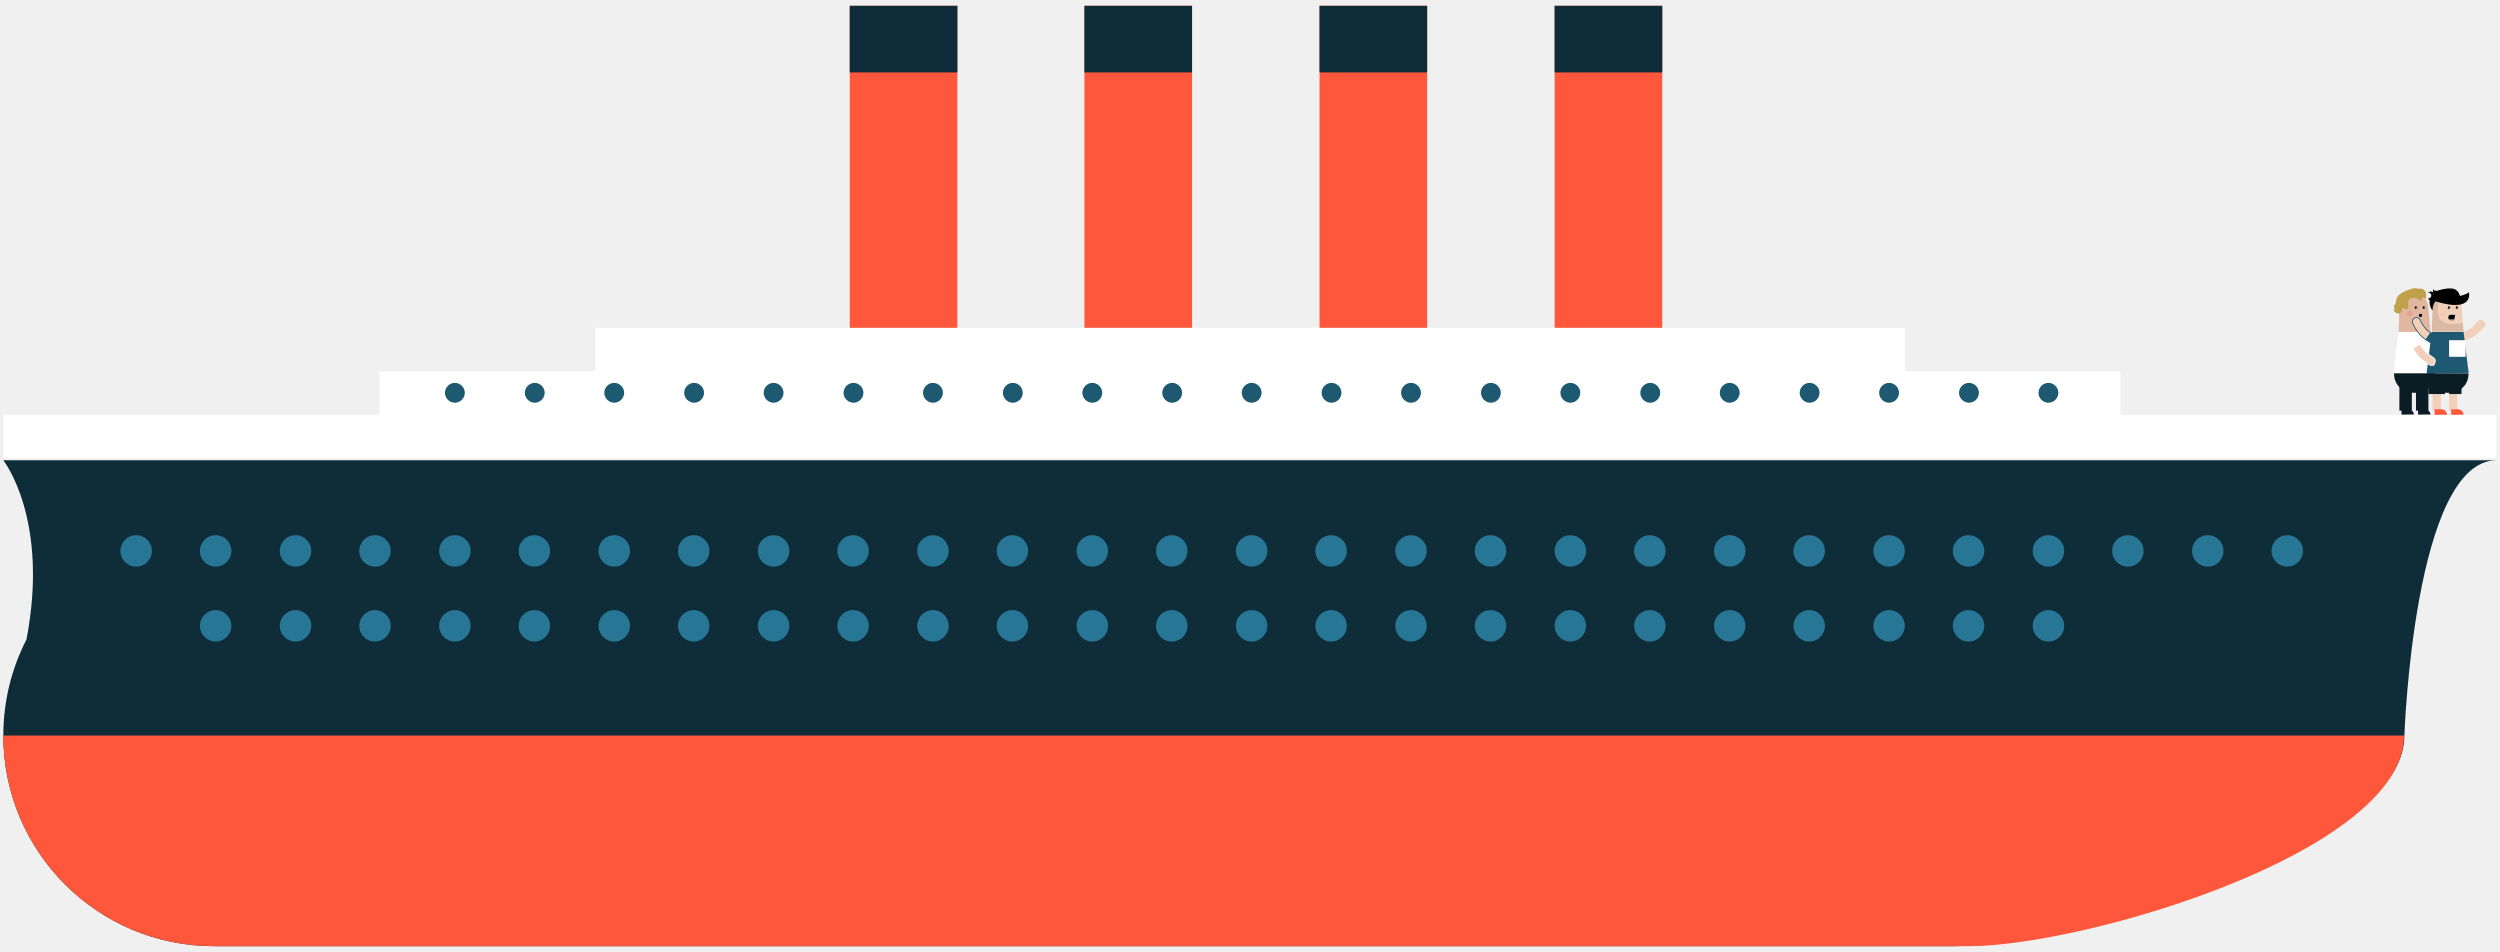
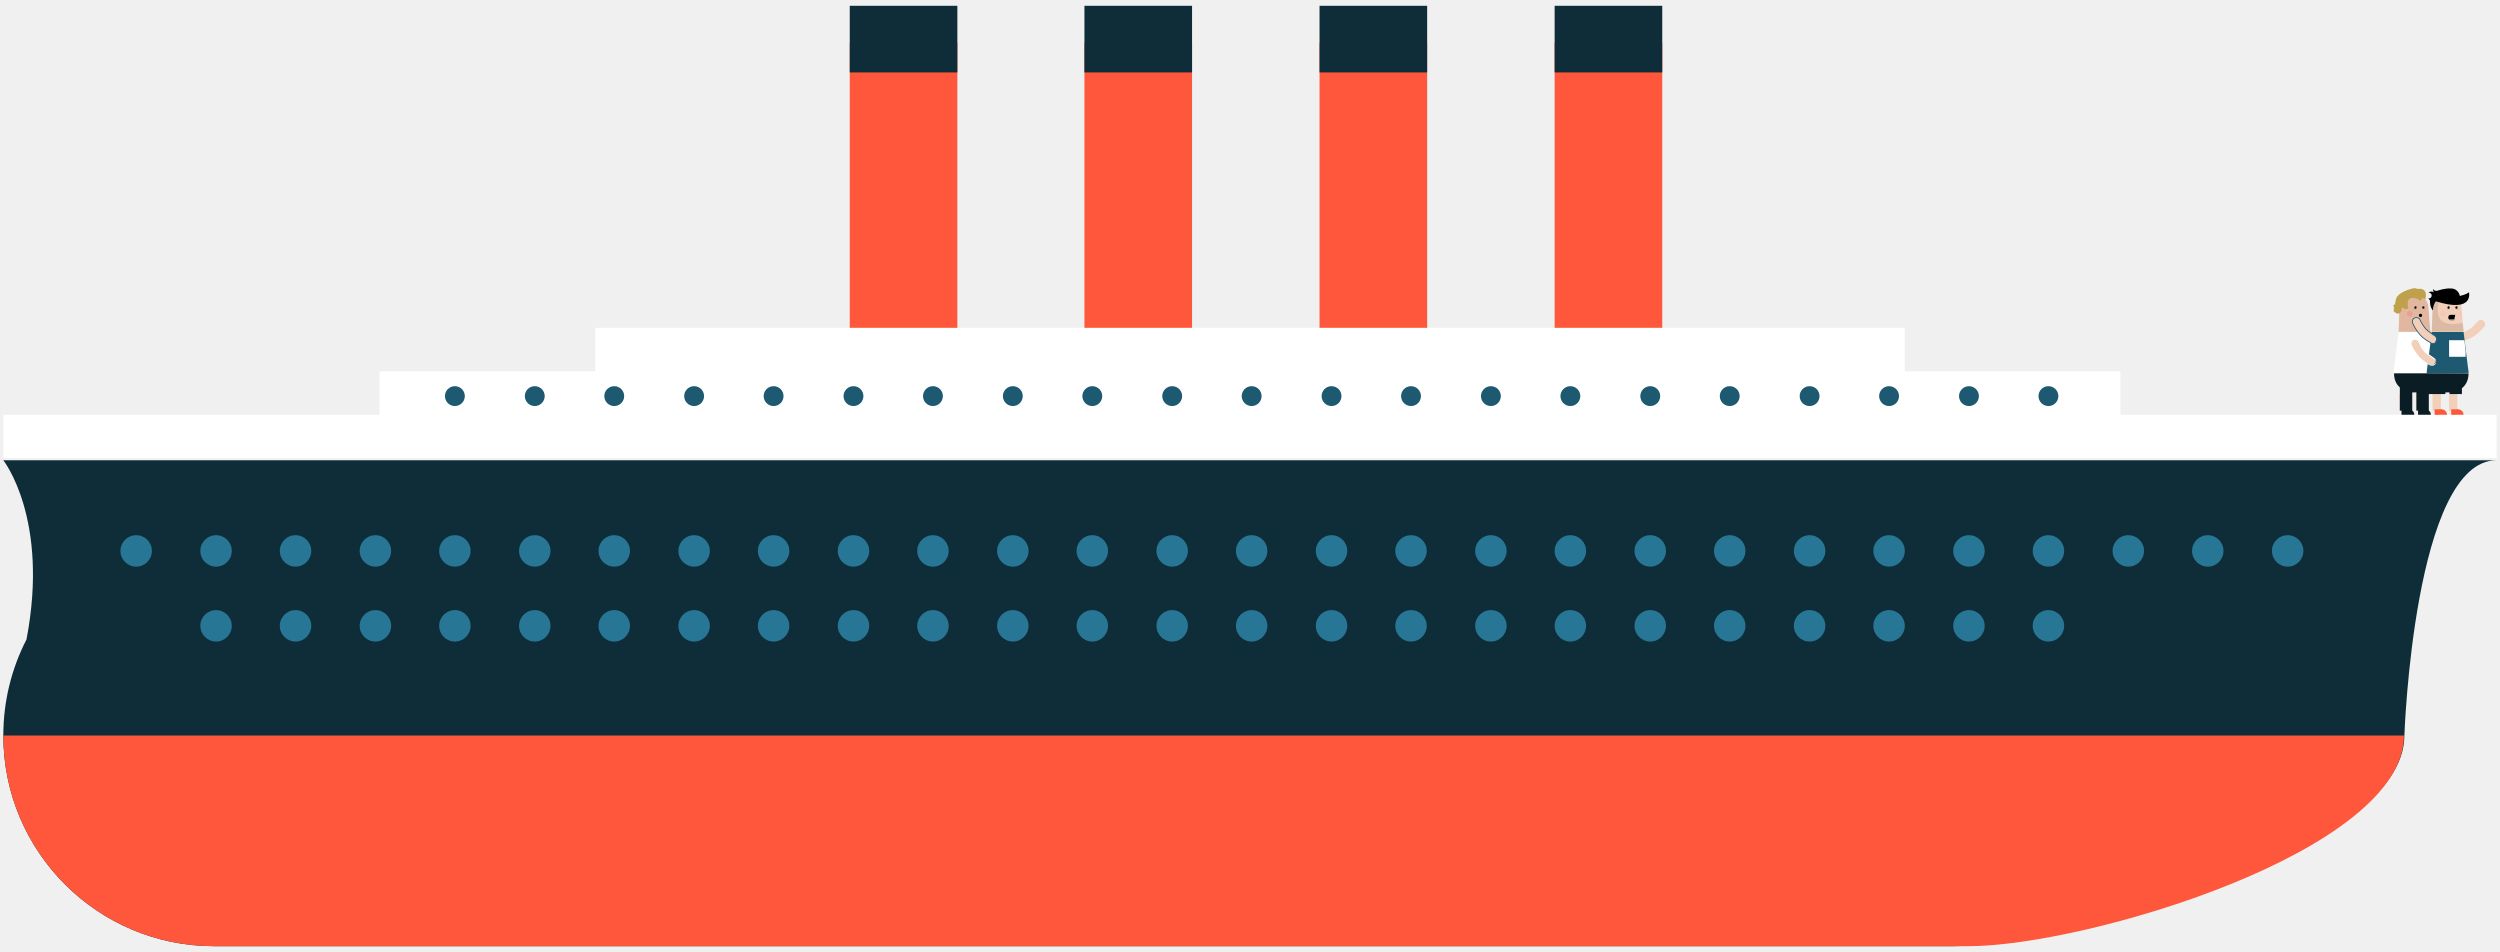
<svg xmlns="http://www.w3.org/2000/svg" xmlns:xlink="http://www.w3.org/1999/xlink" version="1.1" class="titanic__svg" x="0" y="0" width="604" height="230" viewBox="0 0 604 230" xml:space="preserve" enable-background="new 0 0 604 230">
  <style type="text/css">

- 	.titanic__svg .st0{clip-path:url(#SVGID_6_);fill:#FFA3A3;}
- 	.titanic__svg .st1{opacity:0.2;clip-path:url(#SVGID_4_);}
- 	.titanic__svg .st2{clip-path:url(#SVGID_18_);fill:#FFA3A3;}
- 	.titanic__svg .st3{fill:#E2B79F;}
- 	.titanic__svg .st4{fill:none;stroke:#F2CFB8;stroke-width:2;stroke-linecap:round;stroke-miterlimit:10;}
- 	.titanic__svg .st5{clip-path:url(#SVGID_10_);fill:#B69B8A;}
- 	.titanic__svg .st6{clip-path:url(#SVGID_22_);fill:#B69B8A;}
- 	.titanic__svg .st7{fill:#1D5970;}
- 	.titanic__svg .st8{clip-path:url(#SVGID_12_);fill:#B69B8A;}
- 	.titanic__svg .st9{clip-path:url(#SVGID_24_);fill:#B69B8A;}
- 	.titanic__svg .st10{fill:#BFA14C;}
- 	.titanic__svg .st11{fill:#F2CFB8;}
- 	.titanic__svg .st12{fill:#277695;}
- 	.titanic__svg .st13{clip-path:url(#SVGID_20_);fill:#FFA3A3;}
- 	.titanic__svg .st14{clip-path:url(#SVGID_14_);fill:#1D5970;}
- 	.titanic__svg .st15{opacity:0.2;}
- 	.titanic__svg .st16{opacity:0.4;}
- 	.titanic__svg .st17{opacity:0.5;}
- 	.titanic__svg .st18{opacity:0.6;}
- 	.titanic__svg .st19{fill:#FF573B;}
- 	.titanic__svg .st20{fill:none;stroke:#FFFFFF;stroke-width:0.2;stroke-miterlimit:10;}
- 	.titanic__svg .st21{fill:#FFFFFF;}
- 	.titanic__svg .st22{clip-path:url(#SVGID_28_);fill:#B69B8A;}
- 	.titanic__svg .st23{clip-path:url(#SVGID_2_);fill:#FFFFFF;}
- 	.titanic__svg .st24{clip-path:url(#SVGID_14_);fill:#FFFFFF;}
- 	.titanic__svg .st25{clip-path:url(#SVGID_26_);fill:#FFFFFF;}
- 	.titanic__svg .st26{fill:#0A1D25;}
- 	.titanic__svg .st27{fill:#0F2D38;}
- 	.titanic__svg .st28{fill:none;stroke:#1D5970;stroke-width:0.2;stroke-miterlimit:10;}
- 	.titanic__svg .st29{clip-path:url(#SVGID_8_);fill:#F48E8E;}
- 	.titanic__svg .st30{opacity:0.2;clip-path:url(#SVGID_16_);}
+ 	.titanic__svg .st0{clip-path:url(#SVGID_6_);fill:#FFFFFF;}
+ 	.titanic__svg .st1{opacity:0.5;fill:#B69B8A;}
+ 	.titanic__svg .st2{fill:#E2B79F;}
+ 	.titanic__svg .st3{fill:none;stroke:#F2CFB8;stroke-width:2;stroke-linecap:round;stroke-miterlimit:10;}
+ 	.titanic__svg .st4{opacity:0.2;clip-path:url(#SVGID_4_);fill:#FFA3A3;}
+ 	.titanic__svg .st5{clip-path:url(#SVGID_8_);fill:#FFFFFF;}
+ 	.titanic__svg .st6{fill:#1D5970;}
+ 	.titanic__svg .st7{fill:#BFA14C;}
+ 	.titanic__svg .st8{fill:#F2CFB8;}
+ 	.titanic__svg .st9{opacity:0.4;fill:#B69B8A;}
+ 	.titanic__svg .st10{fill:#277695;}
+ 	.titanic__svg .st11{fill:#F2CFB8;stroke:#1D5970;stroke-width:0.2;stroke-miterlimit:10;}
+ 	.titanic__svg .st12{opacity:0.2;fill:#FFA3A3;}
+ 	.titanic__svg .st13{fill:#FF573B;}
+ 	.titanic__svg .st14{fill:#FFFFFF;}
+ 	.titanic__svg .st15{opacity:0.6;fill:#F48E8E;}
+ 	.titanic__svg .st16{fill:#0A1D25;}
+ 	.titanic__svg .st17{fill:#0F2D38;}
+ 	.titanic__svg .st18{opacity:0.2;clip-path:url(#SVGID_2_);fill:#FFA3A3;}

  </style>
-   <path class="st10" d="M586 72.3c0 0 1-3.1-2.2-2.5 -3.2 0.6 0.3 1.6 0.3 1.6L586 72.3z" />
-   <rect x="579.7" y="95.2" class="st11" width="2" height="4" />
-   <rect x="579.7" y="92.2" class="st26" width="3" height="7" />
-   <rect x="583.7" y="95.2" class="st11" width="2" height="4" />
-   <rect x="583.7" y="92.2" class="st26" width="3" height="7" />
+   <path class="st17" d="M0.8 111.2c0 0 11.2 14.1 5.6 43.3l0 0c-3.6 7-5.6 14.9-5.6 23.2 0 28.1 22.8 50.9 50.9 50.9h420.2c28.1 0 109-22.8 109-50.9 0 0 2.3-66.5 22.3-66.5H0.8z" />
+   <path class="st13" d="M0.8 177.7c0 28.1 22.8 50.9 50.9 50.9h423.9c28.1 0 105.2-22.8 105.2-50.9H0.8z" />
+   <rect x="375.6" y="10.4" class="st13" width="26" height="74" />
+   <rect x="318.8" y="10.4" class="st13" width="26" height="74" />
+   <rect x="262" y="10.4" class="st13" width="26" height="74" />
+   <rect x="205.3" y="10.4" class="st13" width="26" height="74" />
+   <rect x="375.6" y="1.4" class="st17" width="26" height="16.1" />
+   <rect x="318.8" y="1.4" class="st17" width="26" height="16.1" />
+   <rect x="262" y="1.4" class="st17" width="26" height="16.1" />
+   <rect x="205.3" y="1.4" class="st17" width="26" height="16.1" />
+   <polygon class="st14" points="512.3 100.2 512.3 89.7 460.2 89.7 460.2 79.2 143.8 79.2 143.8 89.7 91.7 89.7 91.7 100.2 0.8 100.2 0.8 110.7 603.2 110.7 603.2 100.2 " />
+   <circle class="st10" cx="32.9" cy="133.1" r="3.8" />
+   <circle class="st10" cx="52.2" cy="133.1" r="3.8" />
+   <circle class="st10" cx="71.4" cy="133.1" r="3.8" />
+   <circle class="st10" cx="90.7" cy="133.1" r="3.8" />
+   <circle class="st10" cx="109.9" cy="133.1" r="3.8" />
+   <circle class="st10" cx="129.2" cy="133.1" r="3.8" />
+   <circle class="st10" cx="148.4" cy="133.1" r="3.8" />
+   <circle class="st6" cx="109.9" cy="95.7" r="2.4" />
+   <circle class="st6" cx="129.2" cy="95.7" r="2.4" />
+   <circle class="st6" cx="148.4" cy="95.7" r="2.4" />
+   <circle class="st6" cx="167.7" cy="95.7" r="2.4" />
+   <circle class="st6" cx="186.9" cy="95.7" r="2.4" />
+   <circle class="st6" cx="206.2" cy="95.7" r="2.4" />
+   <circle class="st6" cx="225.4" cy="95.7" r="2.4" />
+   <circle class="st6" cx="244.7" cy="95.7" r="2.4" />
+   <circle class="st6" cx="263.9" cy="95.7" r="2.4" />
+   <circle class="st6" cx="283.2" cy="95.7" r="2.4" />
+   <circle class="st6" cx="302.4" cy="95.7" r="2.4" />
+   <circle class="st6" cx="321.7" cy="95.7" r="2.4" />
+   <circle class="st6" cx="340.9" cy="95.7" r="2.4" />
+   <circle class="st6" cx="360.2" cy="95.7" r="2.4" />
+   <circle class="st6" cx="379.4" cy="95.7" r="2.4" />
+   <circle class="st6" cx="398.7" cy="95.7" r="2.4" />
+   <circle class="st6" cx="417.9" cy="95.7" r="2.4" />
+   <circle class="st6" cx="437.2" cy="95.7" r="2.4" />
+   <circle class="st6" cx="456.4" cy="95.7" r="2.4" />
+   <circle class="st6" cx="475.7" cy="95.7" r="2.4" />
+   <circle class="st6" cx="494.9" cy="95.7" r="2.4" />
+   <circle class="st10" cx="167.7" cy="133.1" r="3.8" />
+   <circle class="st10" cx="186.9" cy="133.1" r="3.8" />
+   <circle class="st10" cx="206.2" cy="133.1" r="3.8" />
+   <circle class="st10" cx="225.4" cy="133.1" r="3.8" />
+   <circle class="st10" cx="244.7" cy="133.1" r="3.8" />
+   <circle class="st10" cx="263.9" cy="133.1" r="3.8" />
+   <circle class="st10" cx="283.2" cy="133.1" r="3.8" />
+   <circle class="st10" cx="302.4" cy="133.1" r="3.8" />
+   <circle class="st10" cx="321.7" cy="133.1" r="3.8" />
+   <circle class="st10" cx="340.9" cy="133.1" r="3.8" />
+   <circle class="st10" cx="360.2" cy="133.1" r="3.8" />
+   <circle class="st10" cx="379.4" cy="133.1" r="3.8" />
+   <circle class="st10" cx="398.7" cy="133.1" r="3.8" />
+   <circle class="st10" cx="417.9" cy="133.1" r="3.8" />
+   <circle class="st10" cx="437.2" cy="133.1" r="3.8" />
+   <circle class="st10" cx="456.4" cy="133.1" r="3.8" />
+   <circle class="st10" cx="475.7" cy="133.1" r="3.8" />
+   <circle class="st10" cx="494.9" cy="133.1" r="3.8" />
+   <circle class="st10" cx="514.2" cy="133.1" r="3.8" />
+   <circle class="st10" cx="533.4" cy="133.1" r="3.8" />
+   <circle class="st10" cx="552.7" cy="133.1" r="3.8" />
+   <circle class="st10" cx="52.2" cy="151.2" r="3.8" />
+   <circle class="st10" cx="71.4" cy="151.2" r="3.8" />
+   <circle class="st10" cx="90.7" cy="151.2" r="3.8" />
+   <circle class="st10" cx="109.9" cy="151.2" r="3.8" />
+   <circle class="st10" cx="129.2" cy="151.2" r="3.8" />
+   <circle class="st10" cx="148.4" cy="151.2" r="3.8" />
+   <circle class="st10" cx="167.7" cy="151.2" r="3.8" />
+   <circle class="st10" cx="186.9" cy="151.2" r="3.8" />
+   <circle class="st10" cx="206.2" cy="151.2" r="3.8" />
+   <circle class="st10" cx="225.4" cy="151.2" r="3.8" />
+   <circle class="st10" cx="244.7" cy="151.2" r="3.8" />
+   <circle class="st10" cx="263.9" cy="151.2" r="3.8" />
+   <circle class="st10" cx="283.2" cy="151.2" r="3.8" />
+   <circle class="st10" cx="302.4" cy="151.2" r="3.8" />
+   <circle class="st10" cx="321.7" cy="151.2" r="3.8" />
+   <circle class="st10" cx="340.9" cy="151.2" r="3.8" />
+   <circle class="st10" cx="360.2" cy="151.2" r="3.8" />
+   <circle class="st10" cx="379.4" cy="151.2" r="3.8" />
+   <circle class="st10" cx="398.7" cy="151.2" r="3.8" />
+   <circle class="st10" cx="417.9" cy="151.2" r="3.8" />
+   <circle class="st10" cx="437.2" cy="151.2" r="3.8" />
+   <circle class="st10" cx="456.4" cy="151.2" r="3.8" />
+   <circle class="st10" cx="475.7" cy="151.2" r="3.8" />
+   <circle class="st10" cx="494.9" cy="151.2" r="3.8" />
+   <rect x="579.7" y="95.2" class="st8" width="2" height="4" />
+   <rect x="583.7" y="95.2" class="st8" width="2" height="4" />
+   <path class="st2" d="M586.7 74.4c0-1.9-1.6-3.5-3.5-3.5s-3.5 1.7-3.5 3.6l-0.2 5.7h7.7L586.7 74.4z" />
  <defs>
-     <path id="SVGID_1_" d="M579.5 80.2l-1.1 8.9c-0.1 0.4-0.1 0.7-0.1 1.1 0 2.8 2.3 5 5.1 5 2.8 0 5.1-2.2 5.1-5 0-0.4-0.1-0.7-0.1-1.1l-1.1-8.9H579.5z" />
+     <path id="SVGID_1_" d="M586.7 74.4c0-1.9-1.6-3.5-3.5-3.5s-3.5 1.7-3.5 3.6l-0.2 5.7h7.7L586.7 74.4z" />
  </defs>
  <clipPath id="SVGID_2_">
    <use xlink:href="#SVGID_1_" overflow="visible" />
  </clipPath>
-   <path class="st23" d="M588.4 90.1c0-0.4 0-0.6-0.1-1l-1.1-8.9h-7.7l-1.1 8.9c-0.1 0.4-0.1 0.7-0.1 1.1" />
-   <rect x="583.7" y="82.2" class="st23" width="4" height="4" />
-   <path class="st26" d="M588.4 90.2c0 3-2.2 4.7-5 4.7 -2.8 0-5-1.7-5-4.7H588.4z" />
-   <path class="st3" d="M586.7 74.4c0-1.9-1.6-3.5-3.5-3.5s-3.5 1.7-3.5 3.6l-0.2 5.7h7.7L586.7 74.4z" />
+   <circle class="st18" cx="586.8" cy="75.8" r="0.7" />
+   <circle class="st15" cx="582.2" cy="75.8" r="0.7" />
+   <path class="st1" d="M585.3 74.4l0.9 0.3C586.2 74.7 585.7 75.1 585.3 74.4z" />
+   <path class="st1" d="M583 74.7l0.9-0.3C583.9 74.5 583.7 75.1 583 74.7z" />
+   <circle cx="583.6" cy="74.3" r="0.3" />
+   <circle class="st14" cx="583.8" cy="74.4" r="0.1" />
+   <circle cx="585.5" cy="74.3" r="0.3" />
+   <circle class="st14" cx="585.7" cy="74.4" r="0.1" />
+   <circle cx="584.6" cy="75.6" r="0" />
+   <circle cx="585" cy="75.6" r="0" />
+   <circle cx="584.8" cy="76.2" r="0.4" />
+   <path class="st3" d="M594.6 81.5c1-0.3 1.9-0.7 2.7-1.2 0.8-0.5 1.6-1.5 2.1-2" />
+   <rect x="587.7" y="95.2" class="st8" width="2" height="4" />
+   <rect x="591.7" y="95.2" class="st8" width="2" height="4" />
+   <polygon class="st6" points="587.2 80.3 586 82 587.2 82.8 587.7 83.6 589.5 82.7 589.5 81.7 589 80.9 587.7 80.6 " />
+   <path class="st14" d="M582.7 80.2h-3.2l-1.1 8.9c-0.1 0.4-0.1 0.7-0.1 1.1l10.1-0.1c0-0.4 0-0.6-0.1-1l-1.1-8.9H582.7" />
+   <path class="st6" d="M586.3 90.2l10.1-0.1c0-0.4 0-0.6-0.1-1l-1.1-8.9h-7.7l0 0.3 -0.3-0.2L586 82l1.2 0.8 -0.8 6.2C586.3 89.5 586.3 89.8 586.3 90.2z" />
+   <path class="st13" d="M592.6 100.2c0-0.7 0.6-1.3 1.3-1.3s1.3 0.6 1.3 1.3H592.6z" />
+   <polygon class="st13" points="592.2 100.2 592.2 98.9 593.9 98.9 593 99.9 593.1 100.2 " />
+   <path class="st13" d="M588.6 100.2c0-0.7 0.6-1.3 1.3-1.3s1.3 0.6 1.3 1.3H588.6z" />
+   <polygon class="st13" points="588.2 100.2 588.2 98.9 589.9 98.9 589 99.9 589.1 100.2 " />
+   <polygon class="st14" points="595.7 84.9 595.4 82.2 591.7 82.2 591.7 86.2 595.7 86.2 " />
+   <path class="st16" d="M588.4 90.2h-2 -8c0 1.5 0.5 2.6 1.4 3.4v5.6h0.4v1l0.5 0v0h2.6c0-0.4-0.2-0.8-0.5-1v-4.4c0.2 0 0.4 0 0.6 0 0.1 0 0.3 0 0.4 0v4.4h0.4v1l0.5 0v0h2.6c0-0.4-0.2-0.8-0.5-1v-4h4v-0.4c0.2 0 0.4 0 0.6 0 0.1 0 0.3 0 0.4 0v0.4h3v-1.4c1-0.8 1.6-2 1.6-3.6H588.4z" />
+   <path class="st8" d="M594.7 74.4c0-1.9-1.6-3.5-3.5-3.5s-3.5 1.7-3.5 3.6l-0.2 5.7h7.7L594.7 74.4z" />
  <defs>
-     <path id="SVGID_3_" d="M579.7 74.4l-0.2 5.7h7.7l-0.5-5.8c0-1.9-1.6-3.5-3.5-3.5C581.3 70.8 579.7 72.5 579.7 74.4" />
+     <path id="SVGID_3_" d="M594.7 74.4c0-1.9-1.6-3.5-3.5-3.5s-3.5 1.7-3.5 3.6l-0.2 5.7h7.7L594.7 74.4z" />
  </defs>
  <clipPath id="SVGID_4_">
    <use xlink:href="#SVGID_3_" overflow="visible" />
  </clipPath>
-   <g class="st1">
-     <defs>
-       <rect id="SVGID_5_" x="586.1" y="75.1" width="1.4" height="1.4" />
-     </defs>
-     <clipPath id="SVGID_6_">
-       <use xlink:href="#SVGID_5_" overflow="visible" />
-     </clipPath>
-     <path class="st0" d="M587.5 75.8c0 0.4-0.3 0.7-0.7 0.7s-0.7-0.3-0.7-0.7 0.3-0.7 0.7-0.7S587.5 75.4 587.5 75.8" />
-   </g>
-   <g class="st18">
-     <defs>
-       <rect id="SVGID_7_" x="581.5" y="75.1" width="1.4" height="1.4" />
-     </defs>
-     <clipPath id="SVGID_8_">
-       <use xlink:href="#SVGID_7_" overflow="visible" />
-     </clipPath>
-     <path class="st29" d="M582.9 75.8c0 0.4-0.3 0.7-0.7 0.7s-0.7-0.3-0.7-0.7 0.3-0.7 0.7-0.7S582.9 75.4 582.9 75.8" />
-   </g>
-   <g class="st17">
-     <defs>
-       <rect id="SVGID_9_" x="585.3" y="74.4" width="0.9" height="0.4" />
-     </defs>
-     <clipPath id="SVGID_10_">
-       <use xlink:href="#SVGID_9_" overflow="visible" />
-     </clipPath>
-     <path class="st5" d="M585.3 74.4l0.9 0.3C586.2 74.7 585.7 75.1 585.3 74.4" />
-   </g>
-   <g class="st17">
-     <defs>
-       <rect id="SVGID_11_" x="583" y="74.5" width="0.9" height="0.4" />
-     </defs>
-     <clipPath id="SVGID_12_">
-       <use xlink:href="#SVGID_11_" overflow="visible" />
-     </clipPath>
-     <path class="st8" d="M583 74.7l0.9-0.3C583.9 74.5 583.7 75.1 583 74.7" />
-   </g>
-   <path d="M584 74.3c0 0.2-0.1 0.3-0.3 0.3 -0.2 0-0.3-0.1-0.3-0.3 0-0.2 0.1-0.3 0.3-0.3C583.8 74 584 74.2 584 74.3" />
-   <path class="st21" d="M583.9 74.4c0 0.1-0.1 0.1-0.1 0.1 -0.1 0-0.1-0.1-0.1-0.1 0-0.1 0.1-0.1 0.1-0.1C583.8 74.2 583.9 74.3 583.9 74.4" />
-   <path d="M585.9 74.3c0 0.2-0.1 0.3-0.3 0.3s-0.3-0.1-0.3-0.3c0-0.2 0.1-0.3 0.3-0.3S585.9 74.2 585.9 74.3" />
-   <path class="st21" d="M585.8 74.4c0 0.1-0.1 0.1-0.1 0.1s-0.1-0.1-0.1-0.1c0-0.1 0.1-0.1 0.1-0.1S585.8 74.3 585.8 74.4" />
-   <path d="M584.6 75.6C584.6 75.6 584.6 75.6 584.6 75.6 584.6 75.6 584.5 75.6 584.6 75.6 584.5 75.6 584.6 75.5 584.6 75.6 584.6 75.5 584.6 75.6 584.6 75.6" />
-   <path d="M585 75.6C585 75.6 585 75.6 585 75.6 585 75.6 585 75.6 585 75.6 585 75.6 585 75.5 585 75.6 585 75.5 585 75.6 585 75.6" />
-   <path d="M585.2 76.2c0 0.2-0.2 0.4-0.4 0.4 -0.2 0-0.4-0.2-0.4-0.4 0-0.2 0.2-0.4 0.4-0.4C585 75.8 585.2 76 585.2 76.2" />
-   <path class="st26" d="M584.6 100.2c0-0.7 0.6-1.3 1.3-1.3 0.7 0 1.3 0.6 1.3 1.3H584.6z" />
-   <polygon class="st26" points="584.2 100.2 584.2 98.9 585.9 98.9 585 99.9 585.1 100.2 " />
-   <path class="st26" d="M580.6 100.2c0-0.7 0.6-1.3 1.3-1.3 0.7 0 1.3 0.6 1.3 1.3H580.6z" />
-   <polygon class="st26" points="580.2 100.2 580.2 98.9 581.9 98.9 581 99.9 581.1 100.2 " />
-   <path class="st4" d="M594.6 81.5c1-0.3 1.9-0.7 2.7-1.2 0.8-0.5 1.6-1.5 2.1-2" />
-   <path class="st27" d="M0.8 111.2c0 0 11.2 14.1 5.6 43.3l0 0c-3.6 7-5.6 14.9-5.6 23.2 0 28.1 22.8 50.9 50.9 50.9h420.2c28.1 0 109-22.8 109-50.9 0 0 2.3-66.5 22.3-66.5H0.8z" />
-   <path class="st19" d="M0.8 177.7c0 28.1 22.8 50.9 50.9 50.9h423.9c28.1 0 105.2-22.8 105.2-50.9H0.8z" />
-   <rect x="0.8" y="100.2" class="st21" width="602.3" height="10.5" />
-   <polygon class="st21" points="323.5 100.2 91.7 100.2 91.7 89.7 512.3 89.7 512.3 100.2 " />
-   <rect x="375.6" y="1.4" class="st19" width="26" height="83" />
-   <rect x="318.8" y="1.4" class="st19" width="26" height="83" />
-   <rect x="262" y="1.4" class="st19" width="26" height="83" />
-   <rect x="205.3" y="1.4" class="st19" width="26" height="83" />
-   <rect x="375.6" y="1.4" class="st27" width="26" height="16.1" />
-   <rect x="318.8" y="1.4" class="st27" width="26" height="16.1" />
-   <rect x="262" y="1.4" class="st27" width="26" height="16.1" />
-   <rect x="205.3" y="1.4" class="st27" width="26" height="16.1" />
-   <rect x="143.8" y="79.2" class="st21" width="316.4" height="10.5" />
-   <path class="st12" d="M36.7 133.1c0 2.1-1.7 3.8-3.8 3.8 -2.1 0-3.8-1.7-3.8-3.8 0-2.1 1.7-3.8 3.8-3.8C35 129.3 36.7 131 36.7 133.1" />
-   <path class="st12" d="M55.9 133.1c0 2.1-1.7 3.8-3.8 3.8 -2.1 0-3.8-1.7-3.8-3.8 0-2.1 1.7-3.8 3.8-3.8C54.2 129.3 55.9 131 55.9 133.1" />
-   <path class="st12" d="M75.2 133.1c0 2.1-1.7 3.8-3.8 3.8 -2.1 0-3.8-1.7-3.8-3.8 0-2.1 1.7-3.8 3.8-3.8C73.5 129.3 75.2 131 75.2 133.1" />
-   <path class="st12" d="M94.4 133.1c0 2.1-1.7 3.8-3.8 3.8 -2.1 0-3.8-1.7-3.8-3.8 0-2.1 1.7-3.8 3.8-3.8C92.7 129.3 94.4 131 94.4 133.1" />
-   <path class="st12" d="M113.7 133.1c0 2.1-1.7 3.8-3.8 3.8 -2.1 0-3.8-1.7-3.8-3.8 0-2.1 1.7-3.8 3.8-3.8C112 129.3 113.7 131 113.7 133.1" />
-   <path class="st12" d="M132.9 133.1c0 2.1-1.7 3.8-3.8 3.8 -2.1 0-3.8-1.7-3.8-3.8 0-2.1 1.7-3.8 3.8-3.8C131.2 129.3 132.9 131 132.9 133.1" />
-   <path class="st12" d="M152.2 133.1c0 2.1-1.7 3.8-3.8 3.8 -2.1 0-3.8-1.7-3.8-3.8 0-2.1 1.7-3.8 3.8-3.8C150.5 129.3 152.2 131 152.2 133.1" />
-   <path class="st7" d="M112.3 94.9c0 1.3-1.1 2.4-2.4 2.4s-2.4-1.1-2.4-2.4c0-1.3 1.1-2.4 2.4-2.4S112.3 93.6 112.3 94.9" />
-   <path class="st7" d="M131.6 94.9c0 1.3-1.1 2.4-2.4 2.4s-2.4-1.1-2.4-2.4c0-1.3 1.1-2.4 2.4-2.4S131.6 93.6 131.6 94.9" />
-   <path class="st7" d="M150.8 94.9c0 1.3-1.1 2.4-2.4 2.4s-2.4-1.1-2.4-2.4c0-1.3 1.1-2.4 2.4-2.4S150.8 93.6 150.8 94.9" />
-   <path class="st7" d="M170.1 94.9c0 1.3-1.1 2.4-2.4 2.4s-2.4-1.1-2.4-2.4c0-1.3 1.1-2.4 2.4-2.4S170.1 93.6 170.1 94.9" />
-   <path class="st7" d="M189.3 94.9c0 1.3-1.1 2.4-2.4 2.4s-2.4-1.1-2.4-2.4c0-1.3 1.1-2.4 2.4-2.4S189.3 93.6 189.3 94.9" />
-   <path class="st7" d="M208.6 94.9c0 1.3-1.1 2.4-2.4 2.4s-2.4-1.1-2.4-2.4c0-1.3 1.1-2.4 2.4-2.4S208.6 93.6 208.6 94.9" />
-   <path class="st7" d="M227.8 94.9c0 1.3-1.1 2.4-2.4 2.4s-2.4-1.1-2.4-2.4c0-1.3 1.1-2.4 2.4-2.4S227.8 93.6 227.8 94.9" />
-   <path class="st7" d="M247.1 94.9c0 1.3-1.1 2.4-2.4 2.4s-2.4-1.1-2.4-2.4c0-1.3 1.1-2.4 2.4-2.4S247.1 93.6 247.1 94.9" />
-   <path class="st7" d="M266.3 94.9c0 1.3-1.1 2.4-2.4 2.4s-2.4-1.1-2.4-2.4c0-1.3 1.1-2.4 2.4-2.4S266.3 93.6 266.3 94.9" />
-   <path class="st7" d="M285.6 94.9c0 1.3-1.1 2.4-2.4 2.4s-2.4-1.1-2.4-2.4c0-1.3 1.1-2.4 2.4-2.4S285.6 93.6 285.6 94.9" />
-   <path class="st7" d="M304.8 94.9c0 1.3-1.1 2.4-2.4 2.4s-2.4-1.1-2.4-2.4c0-1.3 1.1-2.4 2.4-2.4S304.8 93.6 304.8 94.9" />
-   <path class="st7" d="M324.1 94.9c0 1.3-1.1 2.4-2.4 2.4s-2.4-1.1-2.4-2.4c0-1.3 1.1-2.4 2.4-2.4S324.1 93.6 324.1 94.9" />
-   <path class="st7" d="M343.3 94.9c0 1.3-1.1 2.4-2.4 2.4s-2.4-1.1-2.4-2.4c0-1.3 1.1-2.4 2.4-2.4S343.3 93.6 343.3 94.9" />
-   <path class="st7" d="M362.6 94.9c0 1.3-1.1 2.4-2.4 2.4s-2.4-1.1-2.4-2.4c0-1.3 1.1-2.4 2.4-2.4S362.6 93.6 362.6 94.9" />
-   <path class="st7" d="M381.8 94.9c0 1.3-1.1 2.4-2.4 2.4s-2.4-1.1-2.4-2.4c0-1.3 1.1-2.4 2.4-2.4S381.8 93.6 381.8 94.9" />
-   <path class="st7" d="M401.1 94.9c0 1.3-1.1 2.4-2.4 2.4s-2.4-1.1-2.4-2.4c0-1.3 1.1-2.4 2.4-2.4S401.1 93.6 401.1 94.9" />
-   <path class="st7" d="M420.3 94.9c0 1.3-1.1 2.4-2.4 2.4s-2.4-1.1-2.4-2.4c0-1.3 1.1-2.4 2.4-2.4S420.3 93.6 420.3 94.9" />
-   <path class="st7" d="M439.6 94.9c0 1.3-1.1 2.4-2.4 2.4s-2.4-1.1-2.4-2.4c0-1.3 1.1-2.4 2.4-2.4S439.6 93.6 439.6 94.9" />
-   <path class="st7" d="M458.8 94.9c0 1.3-1.1 2.4-2.4 2.4s-2.4-1.1-2.4-2.4c0-1.3 1.1-2.4 2.4-2.4S458.8 93.6 458.8 94.9" />
-   <path class="st7" d="M478.1 94.9c0 1.3-1.1 2.4-2.4 2.4s-2.4-1.1-2.4-2.4c0-1.3 1.1-2.4 2.4-2.4S478.1 93.6 478.1 94.9" />
-   <path class="st7" d="M497.3 94.9c0 1.3-1.1 2.4-2.4 2.4s-2.4-1.1-2.4-2.4c0-1.3 1.1-2.4 2.4-2.4S497.3 93.6 497.3 94.9" />
-   <path class="st12" d="M171.4 133.1c0 2.1-1.7 3.8-3.8 3.8 -2.1 0-3.8-1.7-3.8-3.8 0-2.1 1.7-3.8 3.8-3.8C169.7 129.3 171.4 131 171.4 133.1" />
-   <path class="st12" d="M190.7 133.1c0 2.1-1.7 3.8-3.8 3.8 -2.1 0-3.8-1.7-3.8-3.8 0-2.1 1.7-3.8 3.8-3.8C189 129.3 190.7 131 190.7 133.1" />
-   <path class="st12" d="M209.9 133.1c0 2.1-1.7 3.8-3.8 3.8 -2.1 0-3.8-1.7-3.8-3.8 0-2.1 1.7-3.8 3.8-3.8C208.2 129.3 209.9 131 209.9 133.1" />
-   <path class="st12" d="M229.2 133.1c0 2.1-1.7 3.8-3.8 3.8 -2.1 0-3.8-1.7-3.8-3.8 0-2.1 1.7-3.8 3.8-3.8C227.5 129.3 229.2 131 229.2 133.1" />
-   <path class="st12" d="M248.4 133.1c0 2.1-1.7 3.8-3.8 3.8 -2.1 0-3.8-1.7-3.8-3.8 0-2.1 1.7-3.8 3.8-3.8C246.7 129.3 248.4 131 248.4 133.1" />
-   <path class="st12" d="M267.7 133.1c0 2.1-1.7 3.8-3.8 3.8 -2.1 0-3.8-1.7-3.8-3.8 0-2.1 1.7-3.8 3.8-3.8C266 129.3 267.7 131 267.7 133.1" />
-   <path class="st12" d="M286.9 133.1c0 2.1-1.7 3.8-3.8 3.8 -2.1 0-3.8-1.7-3.8-3.8 0-2.1 1.7-3.8 3.8-3.8C285.2 129.3 286.9 131 286.9 133.1" />
-   <path class="st12" d="M306.2 133.1c0 2.1-1.7 3.8-3.8 3.8 -2.1 0-3.8-1.7-3.8-3.8 0-2.1 1.7-3.8 3.8-3.8C304.5 129.3 306.2 131 306.2 133.1" />
-   <path class="st12" d="M325.4 133.1c0 2.1-1.7 3.8-3.8 3.8 -2.1 0-3.8-1.7-3.8-3.8 0-2.1 1.7-3.8 3.8-3.8C323.7 129.3 325.4 131 325.4 133.1" />
-   <path class="st12" d="M344.7 133.1c0 2.1-1.7 3.8-3.8 3.8 -2.1 0-3.8-1.7-3.8-3.8 0-2.1 1.7-3.8 3.8-3.8C343 129.3 344.7 131 344.7 133.1" />
-   <path class="st12" d="M363.9 133.1c0 2.1-1.7 3.8-3.8 3.8 -2.1 0-3.8-1.7-3.8-3.8 0-2.1 1.7-3.8 3.8-3.8C362.2 129.3 363.9 131 363.9 133.1" />
-   <path class="st12" d="M383.2 133.1c0 2.1-1.7 3.8-3.8 3.8 -2.1 0-3.8-1.7-3.8-3.8 0-2.1 1.7-3.8 3.8-3.8C381.5 129.3 383.2 131 383.2 133.1" />
-   <path class="st12" d="M402.4 133.1c0 2.1-1.7 3.8-3.8 3.8 -2.1 0-3.8-1.7-3.8-3.8 0-2.1 1.7-3.8 3.8-3.8C400.7 129.3 402.4 131 402.4 133.1" />
-   <path class="st12" d="M421.7 133.1c0 2.1-1.7 3.8-3.8 3.8 -2.1 0-3.8-1.7-3.8-3.8 0-2.1 1.7-3.8 3.8-3.8C420 129.3 421.7 131 421.7 133.1" />
-   <path class="st12" d="M440.9 133.1c0 2.1-1.7 3.8-3.8 3.8 -2.1 0-3.8-1.7-3.8-3.8 0-2.1 1.7-3.8 3.8-3.8C439.2 129.3 440.9 131 440.9 133.1" />
-   <path class="st12" d="M460.2 133.1c0 2.1-1.7 3.8-3.8 3.8 -2.1 0-3.8-1.7-3.8-3.8 0-2.1 1.7-3.8 3.8-3.8C458.5 129.3 460.2 131 460.2 133.1" />
-   <path class="st12" d="M479.4 133.1c0 2.1-1.7 3.8-3.8 3.8 -2.1 0-3.8-1.7-3.8-3.8 0-2.1 1.7-3.8 3.8-3.8C477.7 129.3 479.4 131 479.4 133.1" />
-   <path class="st12" d="M498.7 133.1c0 2.1-1.7 3.8-3.8 3.8 -2.1 0-3.8-1.7-3.8-3.8 0-2.1 1.7-3.8 3.8-3.8C497 129.3 498.7 131 498.7 133.1" />
-   <path class="st12" d="M517.9 133.1c0 2.1-1.7 3.8-3.8 3.8 -2.1 0-3.8-1.7-3.8-3.8 0-2.1 1.7-3.8 3.8-3.8C516.2 129.3 517.9 131 517.9 133.1" />
-   <path class="st12" d="M537.2 133.1c0 2.1-1.7 3.8-3.8 3.8 -2.1 0-3.8-1.7-3.8-3.8 0-2.1 1.7-3.8 3.8-3.8C535.5 129.3 537.2 131 537.2 133.1" />
-   <path class="st12" d="M556.4 133.1c0 2.1-1.7 3.8-3.8 3.8 -2.1 0-3.8-1.7-3.8-3.8 0-2.1 1.7-3.8 3.8-3.8C554.7 129.3 556.4 131 556.4 133.1" />
-   <path class="st12" d="M55.9 151.2c0 2.1-1.7 3.8-3.8 3.8 -2.1 0-3.8-1.7-3.8-3.8 0-2.1 1.7-3.8 3.8-3.8C54.2 147.4 55.9 149.1 55.9 151.2" />
-   <path class="st12" d="M75.2 151.2c0 2.1-1.7 3.8-3.8 3.8 -2.1 0-3.8-1.7-3.8-3.8 0-2.1 1.7-3.8 3.8-3.8C73.5 147.4 75.2 149.1 75.2 151.2" />
-   <path class="st12" d="M94.4 151.2c0 2.1-1.7 3.8-3.8 3.8 -2.1 0-3.8-1.7-3.8-3.8 0-2.1 1.7-3.8 3.8-3.8C92.7 147.4 94.4 149.1 94.4 151.2" />
-   <path class="st12" d="M113.7 151.2c0 2.1-1.7 3.8-3.8 3.8 -2.1 0-3.8-1.7-3.8-3.8 0-2.1 1.7-3.8 3.8-3.8C112 147.4 113.7 149.1 113.7 151.2" />
-   <path class="st12" d="M132.9 151.2c0 2.1-1.7 3.8-3.8 3.8 -2.1 0-3.8-1.7-3.8-3.8 0-2.1 1.7-3.8 3.8-3.8C131.2 147.4 132.9 149.1 132.9 151.2" />
-   <path class="st12" d="M152.2 151.2c0 2.1-1.7 3.8-3.8 3.8 -2.1 0-3.8-1.7-3.8-3.8 0-2.1 1.7-3.8 3.8-3.8C150.5 147.4 152.2 149.1 152.2 151.2" />
-   <path class="st12" d="M171.4 151.2c0 2.1-1.7 3.8-3.8 3.8 -2.1 0-3.8-1.7-3.8-3.8 0-2.1 1.7-3.8 3.8-3.8C169.7 147.4 171.4 149.1 171.4 151.2" />
-   <path class="st12" d="M190.7 151.2c0 2.1-1.7 3.8-3.8 3.8 -2.1 0-3.8-1.7-3.8-3.8 0-2.1 1.7-3.8 3.8-3.8C189 147.4 190.7 149.1 190.7 151.2" />
-   <path class="st12" d="M209.9 151.2c0 2.1-1.7 3.8-3.8 3.8 -2.1 0-3.8-1.7-3.8-3.8 0-2.1 1.7-3.8 3.8-3.8C208.2 147.4 209.9 149.1 209.9 151.2" />
-   <path class="st12" d="M229.2 151.2c0 2.1-1.7 3.8-3.8 3.8 -2.1 0-3.8-1.7-3.8-3.8 0-2.1 1.7-3.8 3.8-3.8C227.5 147.4 229.2 149.1 229.2 151.2" />
-   <path class="st12" d="M248.4 151.2c0 2.1-1.7 3.8-3.8 3.8 -2.1 0-3.8-1.7-3.8-3.8 0-2.1 1.7-3.8 3.8-3.8C246.7 147.4 248.4 149.1 248.4 151.2" />
-   <path class="st12" d="M267.7 151.2c0 2.1-1.7 3.8-3.8 3.8 -2.1 0-3.8-1.7-3.8-3.8 0-2.1 1.7-3.8 3.8-3.8C266 147.4 267.7 149.1 267.7 151.2" />
-   <path class="st12" d="M286.9 151.2c0 2.1-1.7 3.8-3.8 3.8 -2.1 0-3.8-1.7-3.8-3.8 0-2.1 1.7-3.8 3.8-3.8C285.2 147.4 286.9 149.1 286.9 151.2" />
-   <path class="st12" d="M306.2 151.2c0 2.1-1.7 3.8-3.8 3.8 -2.1 0-3.8-1.7-3.8-3.8 0-2.1 1.7-3.8 3.8-3.8C304.5 147.4 306.2 149.1 306.2 151.2" />
-   <path class="st12" d="M325.4 151.2c0 2.1-1.7 3.8-3.8 3.8 -2.1 0-3.8-1.7-3.8-3.8 0-2.1 1.7-3.8 3.8-3.8C323.7 147.4 325.4 149.1 325.4 151.2" />
-   <path class="st12" d="M344.7 151.2c0 2.1-1.7 3.8-3.8 3.8 -2.1 0-3.8-1.7-3.8-3.8 0-2.1 1.7-3.8 3.8-3.8C343 147.4 344.7 149.1 344.7 151.2" />
-   <path class="st12" d="M363.9 151.2c0 2.1-1.7 3.8-3.8 3.8 -2.1 0-3.8-1.7-3.8-3.8 0-2.1 1.7-3.8 3.8-3.8C362.2 147.4 363.9 149.1 363.9 151.2" />
-   <path class="st12" d="M383.2 151.2c0 2.1-1.7 3.8-3.8 3.8 -2.1 0-3.8-1.7-3.8-3.8 0-2.1 1.7-3.8 3.8-3.8C381.5 147.4 383.2 149.1 383.2 151.2" />
-   <path class="st12" d="M402.4 151.2c0 2.1-1.7 3.8-3.8 3.8 -2.1 0-3.8-1.7-3.8-3.8 0-2.1 1.7-3.8 3.8-3.8C400.7 147.4 402.4 149.1 402.4 151.2" />
-   <path class="st12" d="M421.7 151.2c0 2.1-1.7 3.8-3.8 3.8 -2.1 0-3.8-1.7-3.8-3.8 0-2.1 1.7-3.8 3.8-3.8C420 147.4 421.7 149.1 421.7 151.2" />
-   <path class="st12" d="M440.9 151.2c0 2.1-1.7 3.8-3.8 3.8 -2.1 0-3.8-1.7-3.8-3.8 0-2.1 1.7-3.8 3.8-3.8C439.2 147.4 440.9 149.1 440.9 151.2" />
-   <path class="st12" d="M460.2 151.2c0 2.1-1.7 3.8-3.8 3.8 -2.1 0-3.8-1.7-3.8-3.8 0-2.1 1.7-3.8 3.8-3.8C458.5 147.4 460.2 149.1 460.2 151.2" />
-   <path class="st12" d="M479.4 151.2c0 2.1-1.7 3.8-3.8 3.8 -2.1 0-3.8-1.7-3.8-3.8 0-2.1 1.7-3.8 3.8-3.8C477.7 147.4 479.4 149.1 479.4 151.2" />
-   <path class="st12" d="M498.7 151.2c0 2.1-1.7 3.8-3.8 3.8 -2.1 0-3.8-1.7-3.8-3.8 0-2.1 1.7-3.8 3.8-3.8C497 147.4 498.7 149.1 498.7 151.2" />
-   <rect x="587.7" y="95.2" class="st11" width="2" height="4" />
-   <rect x="586.7" y="92.2" class="st26" width="4" height="3" />
-   <rect x="591.7" y="95.2" class="st11" width="2" height="4" />
-   <rect x="591.7" y="92.2" class="st26" width="3" height="3" />
-   <path class="st11" d="M587.8 83c-0.2 0-0.4-0.1-0.6-0.2l-0.3-0.2c-0.7-0.4-1.6-1-2.2-1.7 -0.7-0.8-1.3-1.7-1.8-2.8 -0.2-0.5 0-1.1 0.5-1.3 0.5-0.2 1.1 0 1.3 0.5 0.4 0.9 0.9 1.6 1.4 2.2 0.5 0.5 1.3 1 1.8 1.4l0.3 0.2c0.5 0.3 0.6 0.9 0.3 1.4C588.5 82.9 588.1 83 587.8 83" />
-   <path class="st28" d="M587.8 83c-0.2 0-0.4-0.1-0.6-0.2l-0.3-0.2c-0.7-0.4-1.6-1-2.2-1.7 -0.7-0.8-1.3-1.7-1.8-2.8 -0.2-0.5 0-1.1 0.5-1.3 0.5-0.2 1.1 0 1.3 0.5 0.4 0.9 0.9 1.6 1.4 2.2 0.5 0.5 1.3 1 1.8 1.4l0.3 0.2c0.5 0.3 0.6 0.9 0.3 1.4C588.5 82.9 588.1 83 587.8 83z" />
-   <polygon class="st7" points="587.2 80.3 586 82 587.2 82.8 587.7 83.6 589.5 82.7 589.5 81.7 589 80.9 587.7 80.6 " />
-   <path class="st19" d="M592.6 100.2c0-0.7 0.6-1.3 1.3-1.3 0.7 0 1.3 0.6 1.3 1.3H592.6z" />
-   <polygon class="st19" points="592.2 100.2 592.2 98.9 593.9 98.9 593 99.9 593.1 100.2 " />
-   <path class="st19" d="M588.6 100.2c0-0.7 0.6-1.3 1.3-1.3 0.7 0 1.3 0.6 1.3 1.3H588.6z" />
-   <polygon class="st19" points="588.2 100.2 588.2 98.9 589.9 98.9 589 99.9 589.1 100.2 " />
-   <defs>
-     <path id="SVGID_13_" d="M587.5 80.2l-1.1 8.9c-0.1 0.4-0.1 0.7-0.1 1.1 0 2.8 2.3 5 5.1 5 2.8 0 5.1-2.2 5.1-5 0-0.4 0-0.7-0.1-1.1l-1.1-8.9H587.5z" />
-   </defs>
-   <clipPath id="SVGID_14_">
-     <use xlink:href="#SVGID_13_" overflow="visible" />
-   </clipPath>
-   <path class="st14" d="M596.4 90.1c0-0.4 0-0.6-0.1-1l-1.1-8.9h-7.7l-1.1 8.9c-0.1 0.4-0.1 0.7-0.1 1.1" />
-   <rect x="591.7" y="82.2" class="st24" width="4" height="4" />
-   <path class="st26" d="M596.4 90.2c0 3-2.2 4.7-5 4.7 -2.8 0-5-1.7-5-4.7H596.4z" />
-   <path class="st11" d="M594.7 74.4c0-1.9-1.6-3.5-3.5-3.5s-3.5 1.7-3.5 3.6l-0.2 5.7h7.7L594.7 74.4z" />
-   <defs>
-     <path id="SVGID_15_" d="M587.7 74.4l-0.2 5.7h7.7l-0.5-5.8c0-1.9-1.6-3.5-3.5-3.5C589.3 70.8 587.7 72.5 587.7 74.4" />
-   </defs>
-   <clipPath id="SVGID_16_">
-     <use xlink:href="#SVGID_15_" overflow="visible" />
-   </clipPath>
-   <g class="st30">
-     <defs>
-       <rect id="SVGID_17_" x="594.1" y="75.1" width="1.4" height="1.4" />
-     </defs>
-     <clipPath id="SVGID_18_">
-       <use xlink:href="#SVGID_17_" overflow="visible" />
-     </clipPath>
-     <path class="st2" d="M595.5 75.8c0 0.4-0.3 0.7-0.7 0.7s-0.7-0.3-0.7-0.7 0.3-0.7 0.7-0.7S595.5 75.4 595.5 75.8" />
-   </g>
-   <g class="st15">
-     <defs>
-       <rect id="SVGID_19_" x="589.5" y="75.1" width="1.4" height="1.4" />
-     </defs>
-     <clipPath id="SVGID_20_">
-       <use xlink:href="#SVGID_19_" overflow="visible" />
-     </clipPath>
-     <path class="st13" d="M590.9 75.8c0 0.4-0.3 0.7-0.7 0.7s-0.7-0.3-0.7-0.7 0.3-0.7 0.7-0.7S590.9 75.4 590.9 75.8" />
-   </g>
-   <g class="st17">
-     <defs>
-       <rect id="SVGID_21_" x="593.3" y="74.4" width="0.9" height="0.4" />
-     </defs>
-     <clipPath id="SVGID_22_">
-       <use xlink:href="#SVGID_21_" overflow="visible" />
-     </clipPath>
-     <path class="st6" d="M593.3 74.4l0.9 0.3C594.2 74.7 593.7 75.1 593.3 74.4" />
-   </g>
-   <g class="st17">
-     <defs>
-       <rect id="SVGID_23_" x="591" y="74.5" width="0.9" height="0.4" />
-     </defs>
-     <clipPath id="SVGID_24_">
-       <use xlink:href="#SVGID_23_" overflow="visible" />
-     </clipPath>
-     <path class="st9" d="M591 74.7l0.9-0.3C591.9 74.5 591.7 75.1 591 74.7" />
-   </g>
+   <circle class="st4" cx="594.8" cy="75.8" r="0.7" />
+   <circle class="st12" cx="590.2" cy="75.8" r="0.7" />
+   <path class="st1" d="M593.3 74.4l0.9 0.3C594.2 74.7 593.7 75.1 593.3 74.4z" />
+   <path class="st1" d="M591 74.7l0.9-0.3C591.9 74.5 591.7 75.1 591 74.7z" />
  <path d="M592.2 76C592.2 76 592.2 75.9 592.2 76c-0.4 0-0.7 0.3-0.7 0.7 0 0.4 0.3 0.7 0.7 0.7h0.7l0.3-1.4H592.2z" />
  <defs>
-     <path id="SVGID_25_" d="M592.1 76c-0.4 0-0.6 0.4-0.6 0.7 0 0.4 0.3 0.7 0.7 0.7h0.7l0.3-1.4L592.1 76C592.2 76 592.2 76 592.1 76 592.1 76 592.1 76 592.1 76" />
+     <path id="SVGID_5_" d="M592.2 76C592.2 76 592.2 75.9 592.2 76c-0.4 0-0.7 0.3-0.7 0.7 0 0.4 0.3 0.7 0.7 0.7h0.7l0.3-1.4H592.2z" />
  </defs>
-   <clipPath id="SVGID_26_">
-     <use xlink:href="#SVGID_25_" overflow="visible" />
+   <clipPath id="SVGID_6_">
+     <use xlink:href="#SVGID_5_" overflow="visible" />
  </clipPath>
-   <rect x="591.5" y="75.9" class="st25" width="2.3" height="0.2" />
-   <rect x="591.4" y="77.2" class="st25" width="1.6" height="0.7" />
-   <path d="M592 74.3c0 0.2-0.1 0.3-0.3 0.3 -0.2 0-0.3-0.1-0.3-0.3 0-0.2 0.1-0.3 0.3-0.3C591.8 74 592 74.2 592 74.3" />
-   <path class="st21" d="M591.9 74.4c0 0.1-0.1 0.1-0.1 0.1 -0.1 0-0.1-0.1-0.1-0.1 0-0.1 0.1-0.1 0.1-0.1C591.8 74.2 591.9 74.3 591.9 74.4" />
-   <path d="M593.9 74.3c0 0.2-0.1 0.3-0.3 0.3s-0.3-0.1-0.3-0.3c0-0.2 0.1-0.3 0.3-0.3S593.9 74.2 593.9 74.3" />
-   <path class="st21" d="M593.8 74.4c0 0.1-0.1 0.1-0.1 0.1s-0.1-0.1-0.1-0.1c0-0.1 0.1-0.1 0.1-0.1S593.8 74.3 593.8 74.4" />
-   <path d="M592.6 75.6C592.6 75.6 592.6 75.6 592.6 75.6 592.6 75.6 592.5 75.6 592.6 75.6 592.5 75.6 592.6 75.5 592.6 75.6 592.6 75.5 592.6 75.6 592.6 75.6" />
-   <path d="M593 75.6C593 75.6 593 75.6 593 75.6 593 75.6 593 75.6 593 75.6 593 75.6 593 75.5 593 75.6 593 75.5 593 75.6 593 75.6" />
-   <g class="st16">
-     <defs>
-       <rect id="SVGID_27_" x="587.5" y="72.3" width="7.7" height="7.8" />
-     </defs>
-     <clipPath id="SVGID_28_">
-       <use xlink:href="#SVGID_27_" overflow="visible" />
-     </clipPath>
-     <path class="st22" d="M589.3 72.8c0 0-2.5 7 5.7 5.2l0.2 2.1h-7.7l0.3-6.8 0.2-1L589.3 72.8z" />
-   </g>
-   <path d="M596.5 70.6c-0.9 0.7-2 0.8-2.2 0.9 -0.2-1-1-1.8-2.1-1.8 0 0 0 0-0.1 0 -1.4-0.1-3.1 0.5-3.1 0.5 -0.8 0.3-1.2-0.4-1.2-0.4 0 0.4 0.1 0.8 0.1 0.8 -0.7-0.4-1.3 0.1-1.3 0.1 0 0 0 0 0 0 0 0 0.1 0 0.1 0 0.4 0 0.7 0.3 0.7 0.7s-0.3 0.7-0.7 0.7c-0.1 0-0.1 0-0.1 0 0.2 0.3 0.4 0.5 0.4 0.5 -0.1 1.7 0.7 2.4 0.7 2.4 0-1.4 0.7-2.2 0.7-2.2C597.8 75.7 596.5 70.6 596.5 70.6" />
-   <path class="st11" d="M587.5 88.3c-0.2 0-0.4-0.1-0.6-0.2l-0.3-0.2c-0.7-0.4-1.6-1-2.2-1.7 -0.7-0.8-1.3-1.7-1.8-2.8 -0.2-0.5 0-1.1 0.5-1.3 0.5-0.2 1.1 0 1.3 0.5 0.4 0.9 0.9 1.6 1.4 2.2 0.5 0.5 1.3 1 1.8 1.4l0.3 0.2c0.5 0.3 0.6 0.9 0.3 1.4C588.2 88.2 587.9 88.3 587.5 88.3" />
-   <path class="st20" d="M587.5 88.3c-0.2 0-0.4-0.1-0.6-0.2l-0.3-0.2c-0.7-0.4-1.6-1-2.2-1.7 -0.7-0.8-1.3-1.7-1.8-2.8 -0.2-0.5 0-1.1 0.5-1.3 0.5-0.2 1.1 0 1.3 0.5 0.4 0.9 0.9 1.6 1.4 2.2 0.5 0.5 1.3 1 1.8 1.4l0.3 0.2c0.5 0.3 0.6 0.9 0.3 1.4C588.2 88.2 587.9 88.3 587.5 88.3z" />
-   <polygon class="st21" points="582.2 80.2 580.9 82 582.2 82.9 581.4 85.2 585.5 82.7 584.8 81.7 584.2 80.8 582.8 80.5 " />
-   <path class="st10" d="M583.4 72c0.2 0.1 0.5 0.1 0.7 0.2 0.2 0.1 0.9 0.4 0.9 0.6 0 0 0.3-3.8-2.1-3.1 -2.5 0.7-3.5 1.6-3.8 2.2s-0.2 2-0.9 1.9c0 0 0.7 0.7 0.1 0.7 0 0 0.5 0.4 0 0.6 0 0 1.3 1.5 2 0 0 0-0.1-1.4 0.8-0.4 0 0 0.8-0.1 0.8-0.1 0 0-0.1-0.9-0.1-1 0-0.4 0-1 0.3-1.3C582.5 71.9 583 71.9 583.4 72" />
-   <path class="st10" d="M585 72.8c0 0 0.2-1.6 0.8-0.8l-1-1.3 -1.4 0.1L585 72.8z" />
+   <rect x="591.5" y="75.9" class="st0" width="2.3" height="0.2" />
+   <defs>
+     <path id="SVGID_7_" d="M592.2 76C592.2 76 592.2 75.9 592.2 76c-0.4 0-0.7 0.3-0.7 0.7 0 0.4 0.3 0.7 0.7 0.7h0.7l0.3-1.4H592.2z" />
+   </defs>
+   <clipPath id="SVGID_8_">
+     <use xlink:href="#SVGID_7_" overflow="visible" />
+   </clipPath>
+   <rect x="591.4" y="77.2" class="st5" width="1.6" height="0.7" />
+   <circle cx="591.6" cy="74.3" r="0.3" />
+   <circle class="st14" cx="591.8" cy="74.4" r="0.1" />
+   <circle cx="593.5" cy="74.3" r="0.3" />
+   <circle class="st14" cx="593.7" cy="74.4" r="0.1" />
+   <circle cx="592.6" cy="75.6" r="0" />
+   <circle cx="593" cy="75.6" r="0" />
+   <path class="st9" d="M589.3 72.8c0 0-2.5 7 5.7 5.2l0.2 2.1h-7.7l0.3-6.8 0.2-1L589.3 72.8z" />
+   <path d="M596.5 70.6c-0.9 0.7-2 0.8-2.2 0.9 -0.2-1-1-1.8-2.1-1.8 0 0 0 0-0.1 0 -1.4-0.1-3.1 0.5-3.1 0.5 -0.8 0.3-1.2-0.4-1.2-0.4 0 0.4 0.2 0.8 0.2 0.8 -0.7-0.4-1.3 0.1-1.3 0.1 0 0 0 0 0 0 0 0 0.1 0 0.1 0 0.4 0 0.7 0.3 0.7 0.7s-0.3 0.7-0.7 0.7c0 0-0.1 0-0.1 0 0.2 0.3 0.4 0.5 0.4 0.5 -0.1 1.7 0.7 2.4 0.7 2.4 0-1.4 0.7-2.2 0.7-2.2C597.8 75.7 596.5 70.6 596.5 70.6z" />
+   <path class="st8" d="M587.5 88.3c-0.2 0-0.4-0.1-0.6-0.2l-0.3-0.2c-0.7-0.4-1.6-1-2.2-1.7 -0.7-0.8-1.3-1.7-1.8-2.8 -0.2-0.5 0-1.1 0.5-1.3 0.5-0.2 1.1 0 1.3 0.5 0.4 0.9 0.9 1.6 1.4 2.2 0.5 0.5 1.3 1 1.8 1.4l0.3 0.2c0.5 0.3 0.6 0.9 0.3 1.4C588.2 88.2 587.9 88.3 587.5 88.3z" />
+   <path class="st14" d="M587.5 88.4c-0.2 0-0.4-0.1-0.6-0.2l-0.3-0.2c-0.7-0.4-1.6-1-2.2-1.7 -0.7-0.8-1.3-1.8-1.8-2.8 -0.2-0.6 0-1.2 0.6-1.4 0.1-0.1 0.3-0.1 0.4-0.1 0.4 0 0.8 0.3 1 0.7 0.4 0.9 0.9 1.6 1.4 2.2 0.5 0.5 1.2 1 1.8 1.4l0.3 0.2c0.5 0.3 0.6 1 0.3 1.5C588.2 88.2 587.9 88.4 587.5 88.4zM583.6 82.1c-0.1 0-0.2 0-0.4 0.1 -0.5 0.2-0.7 0.7-0.5 1.2 0.5 1.1 1.1 2 1.8 2.8 0.6 0.7 1.5 1.3 2.2 1.7l0.3 0.2c0.1 0.1 0.3 0.2 0.5 0.2 0.3 0 0.6-0.2 0.8-0.4 0.3-0.4 0.2-1-0.3-1.2l-0.3-0.2c-0.6-0.4-1.4-0.9-1.9-1.4 -0.6-0.6-1.1-1.4-1.4-2.3C584.2 82.4 583.9 82.1 583.6 82.1z" />
+   <path class="st7" d="M584 69.8c-0.3-0.2-0.7-0.2-1.2-0.1 -2.5 0.7-3.5 1.6-3.8 2.2s-0.2 2-0.9 1.9c0 0 0.7 0.7 0.1 0.7 0 0 0.5 0.4 0 0.6 0 0 1.3 1.5 2 0 0 0-0.1-1.4 0.8-0.4 0 0 0.8-0.1 0.8-0.1 0 0-0.1-0.9-0.1-1 0-0.4 0-1 0.3-1.3 0.4-0.3 0.8-0.4 1.3-0.3 0.2 0.1 0.5 0.1 0.7 0.2 0.1 0.1 0.5 0.3 0.8 0.4l0.1 0.2c0 0 0.1-0.6 0.3-0.8l0.7 0.3C586 72.3 586.9 69.4 584 69.8z" />
+   <path class="st11" d="M587.8 83c-0.2 0-0.4-0.1-0.6-0.2l-0.3-0.2c-0.7-0.4-1.6-1-2.2-1.7 -0.7-0.8-1.3-1.7-1.8-2.8 -0.2-0.5 0-1.1 0.5-1.3 0.5-0.2 1.1 0 1.3 0.5 0.4 0.9 0.9 1.6 1.4 2.2 0.5 0.5 1.3 1 1.8 1.4l0.3 0.2c0.5 0.3 0.6 0.9 0.3 1.4C588.5 82.9 588.1 83 587.8 83z" />
</svg>
